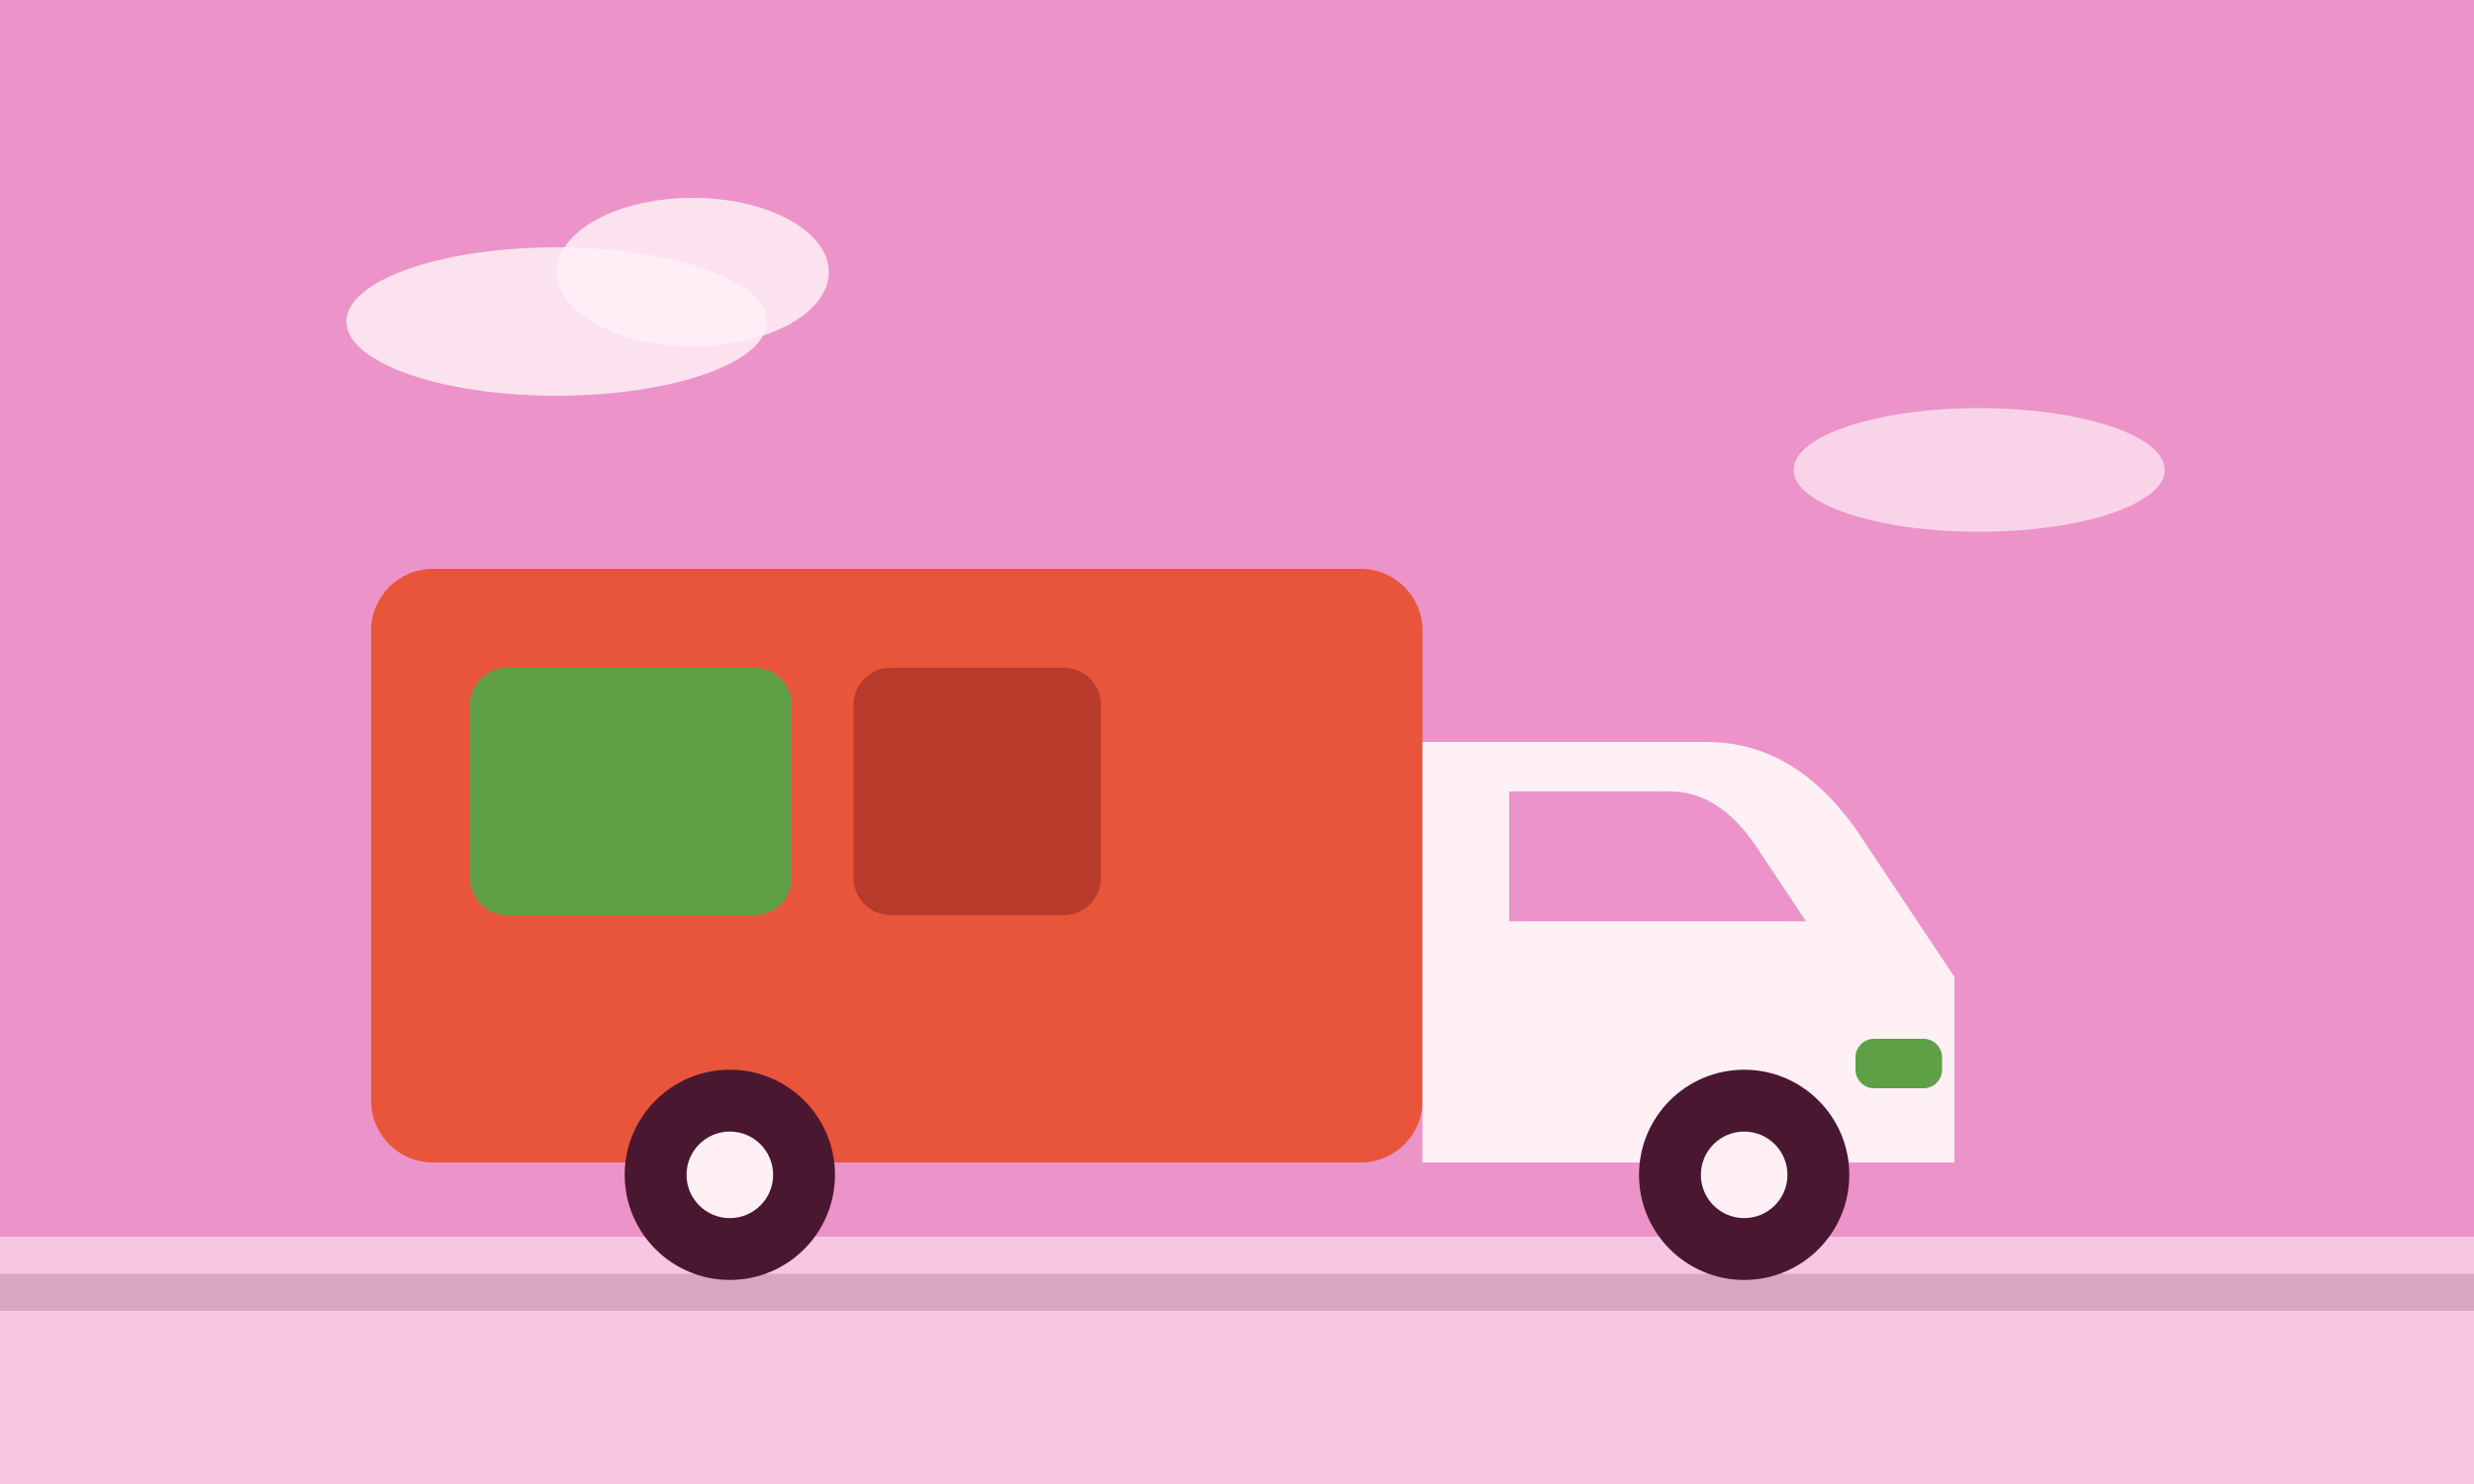
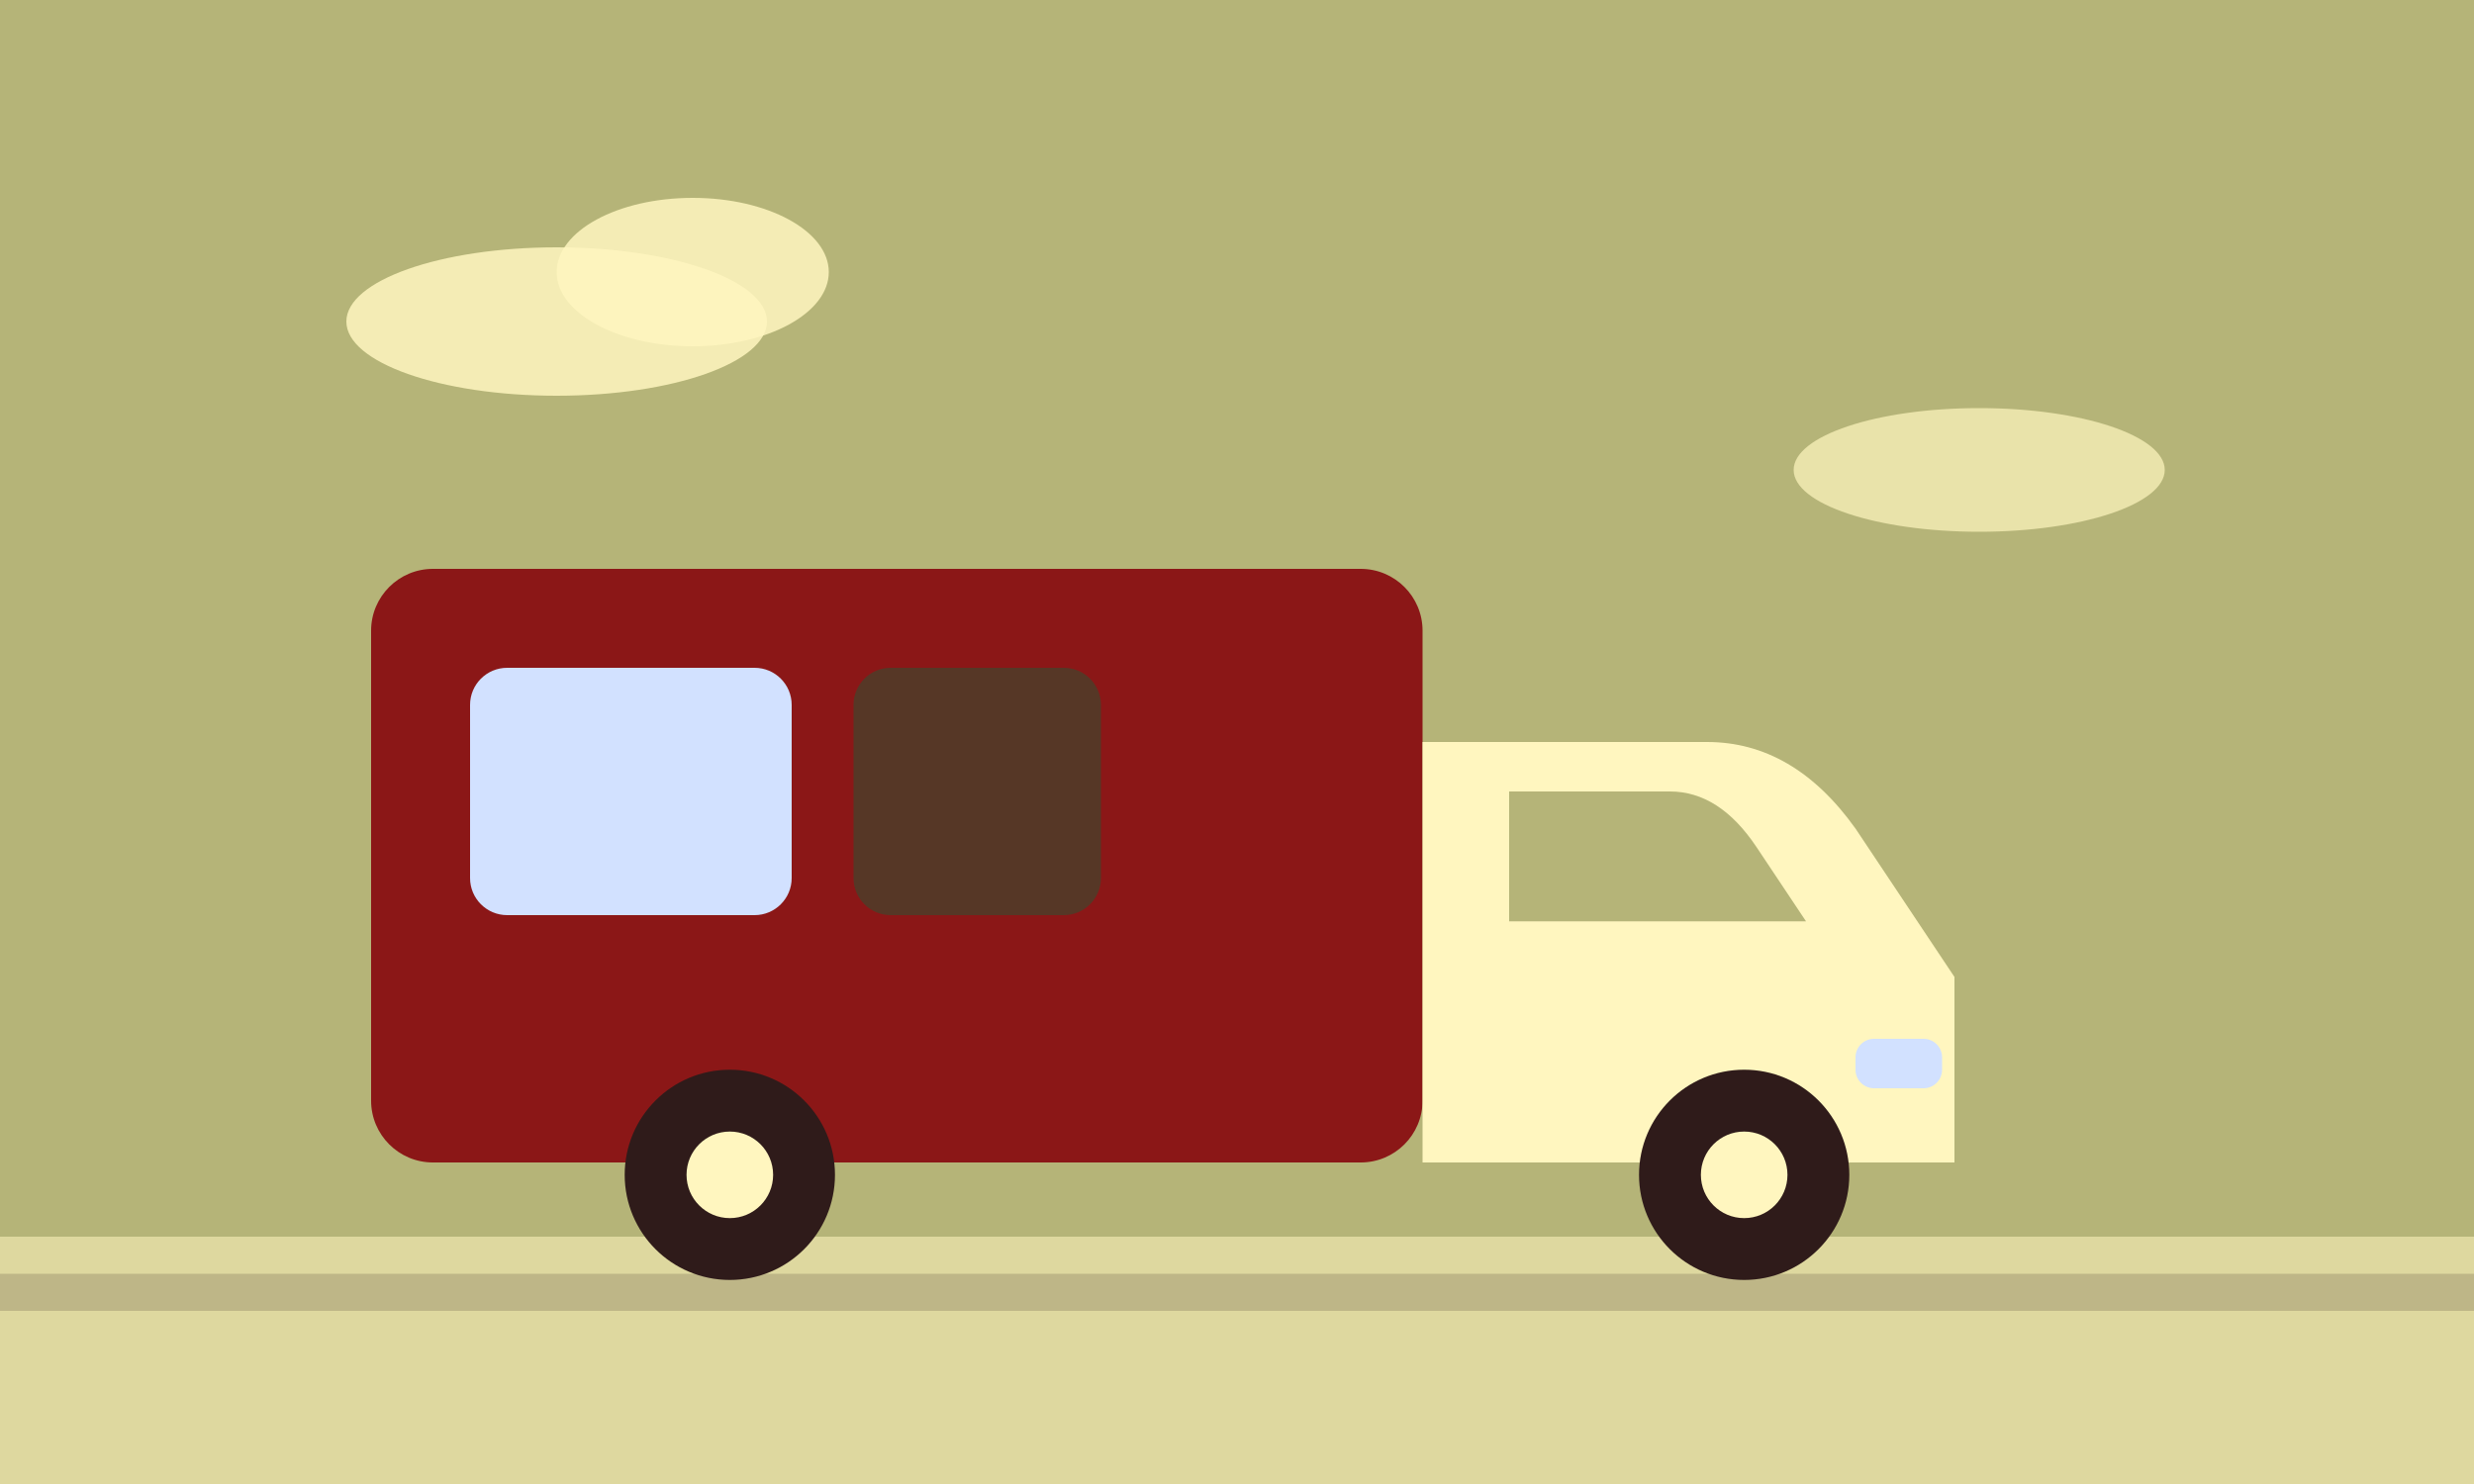
<svg xmlns="http://www.w3.org/2000/svg" viewBox="0 0 400 240" preserveAspectRatio="xMidYMid slice">
-   <rect width="400" height="240" fill="#ec93c9" />
-   <ellipse cx="90" cy="52" rx="34" ry="12" fill="#fff0f6" opacity=".85" />
-   <ellipse cx="112" cy="44" rx="22" ry="12" fill="#fff0f6" opacity=".85" />
-   <ellipse cx="320" cy="76" rx="30" ry="10" fill="#fff0f6" opacity=".7" />
-   <rect x="0" y="200" width="400" height="40" fill="#fff0f6" opacity=".55" />
-   <rect x="0" y="206" width="400" height="6" fill="#4a1730" opacity=".18" />
-   <rect x="60" y="92" width="170" height="96" rx="10" fill="#e8553a" />
-   <path d="M230 120 h46 q14 0 24 14 l16 24 v30 h-86z" fill="#fff0f6" />
-   <path d="M244 128 h26 q8 0 14 9 l8 12 h-48z" fill="#ec93c9" />
-   <rect x="76" y="108" width="52" height="40" rx="6" fill="#5fa046" />
-   <rect x="138" y="108" width="40" height="40" rx="6" fill="#b83a2a" />
-   <circle cx="118" cy="190" r="17" fill="#4a1730" />
-   <circle cx="118" cy="190" r="7" fill="#fff0f6" />
-   <circle cx="282" cy="190" r="17" fill="#4a1730" />
-   <circle cx="282" cy="190" r="7" fill="#fff0f6" />
-   <rect x="300" y="168" width="14" height="8" rx="3" fill="#5fa046" />
+   <rect width="400" height="240" fill="#B5B478" />
+   <ellipse cx="90" cy="52" rx="34" ry="12" fill="#FFF6BF" opacity=".85" />
+   <ellipse cx="112" cy="44" rx="22" ry="12" fill="#FFF6BF" opacity=".85" />
+   <ellipse cx="320" cy="76" rx="30" ry="10" fill="#FFF6BF" opacity=".7" />
+   <rect x="0" y="200" width="400" height="40" fill="#FFF6BF" opacity=".55" />
+   <rect x="0" y="206" width="400" height="6" fill="#2F1B1A" opacity=".18" />
+   <rect x="60" y="92" width="170" height="96" rx="10" fill="#8B1717" />
+   <path d="M230 120 h46 q14 0 24 14 l16 24 v30 h-86z" fill="#FFF6BF" />
+   <path d="M244 128 h26 q8 0 14 9 l8 12 h-48z" fill="#B5B478" />
+   <rect x="76" y="108" width="52" height="40" rx="6" fill="#D2E1FF" />
+   <rect x="138" y="108" width="40" height="40" rx="6" fill="#563726" />
+   <circle cx="118" cy="190" r="17" fill="#2F1B1A" />
+   <circle cx="118" cy="190" r="7" fill="#FFF6BF" />
+   <circle cx="282" cy="190" r="17" fill="#2F1B1A" />
+   <circle cx="282" cy="190" r="7" fill="#FFF6BF" />
+   <rect x="300" y="168" width="14" height="8" rx="3" fill="#D2E1FF" />
</svg>
